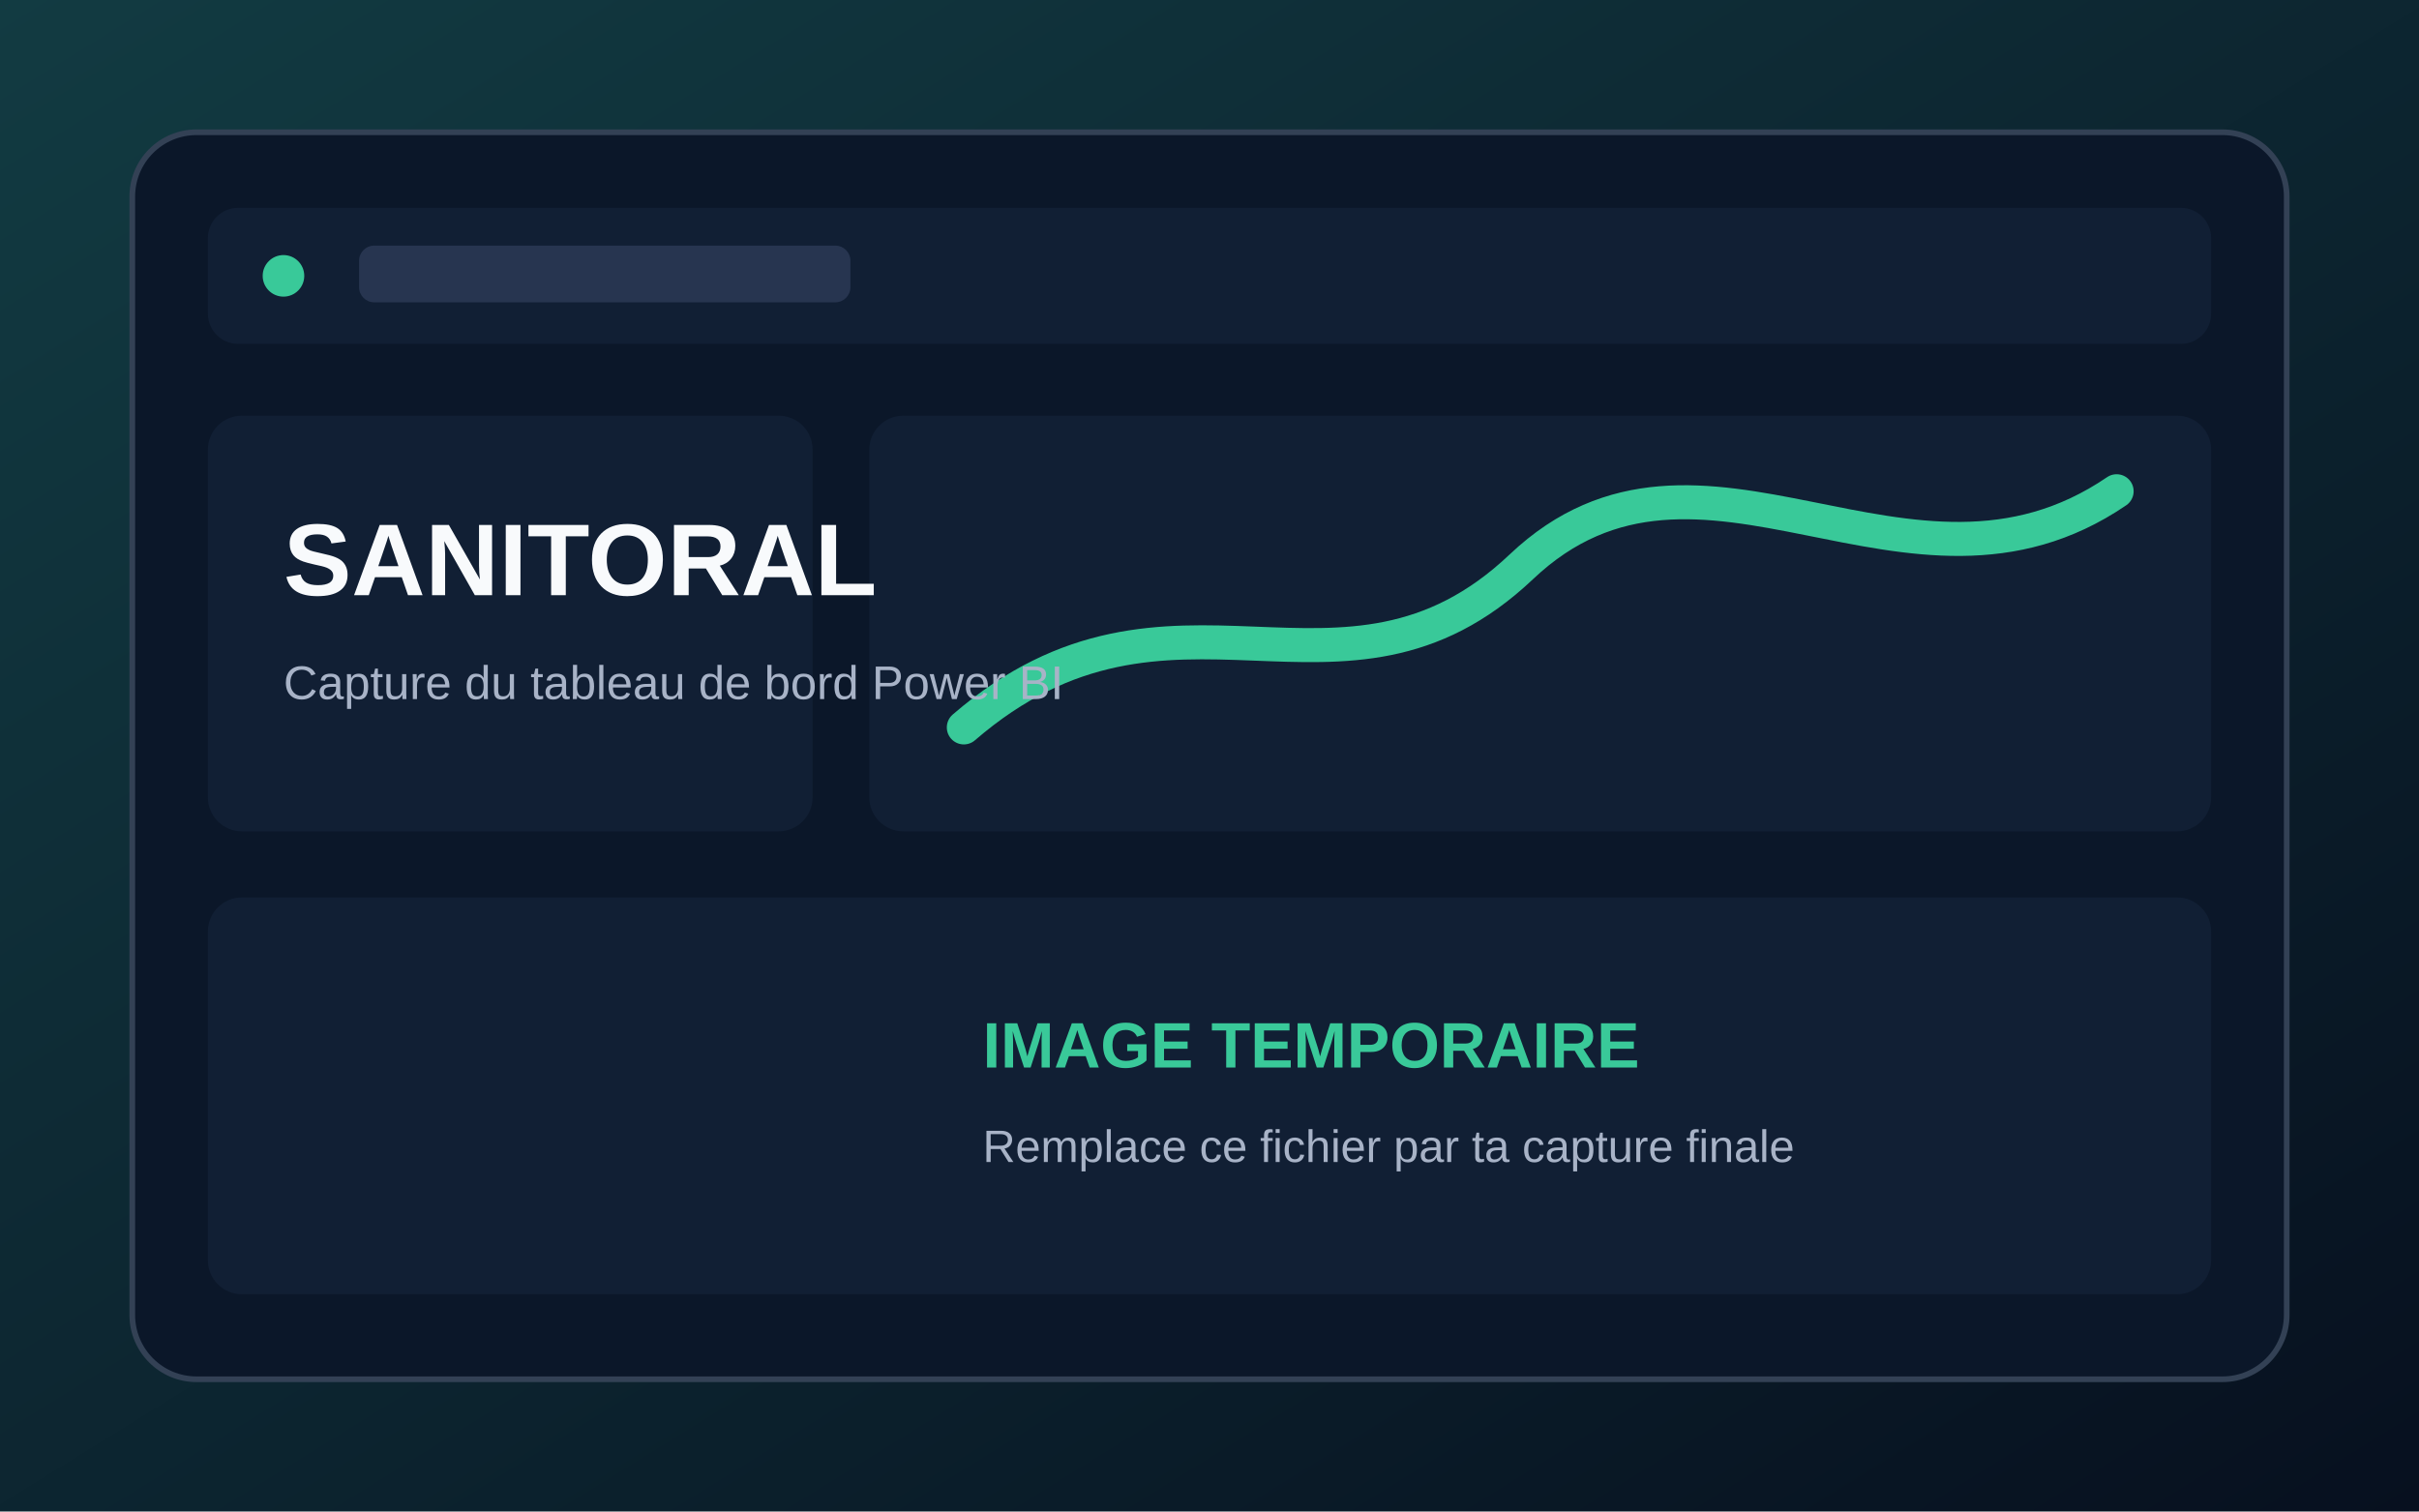
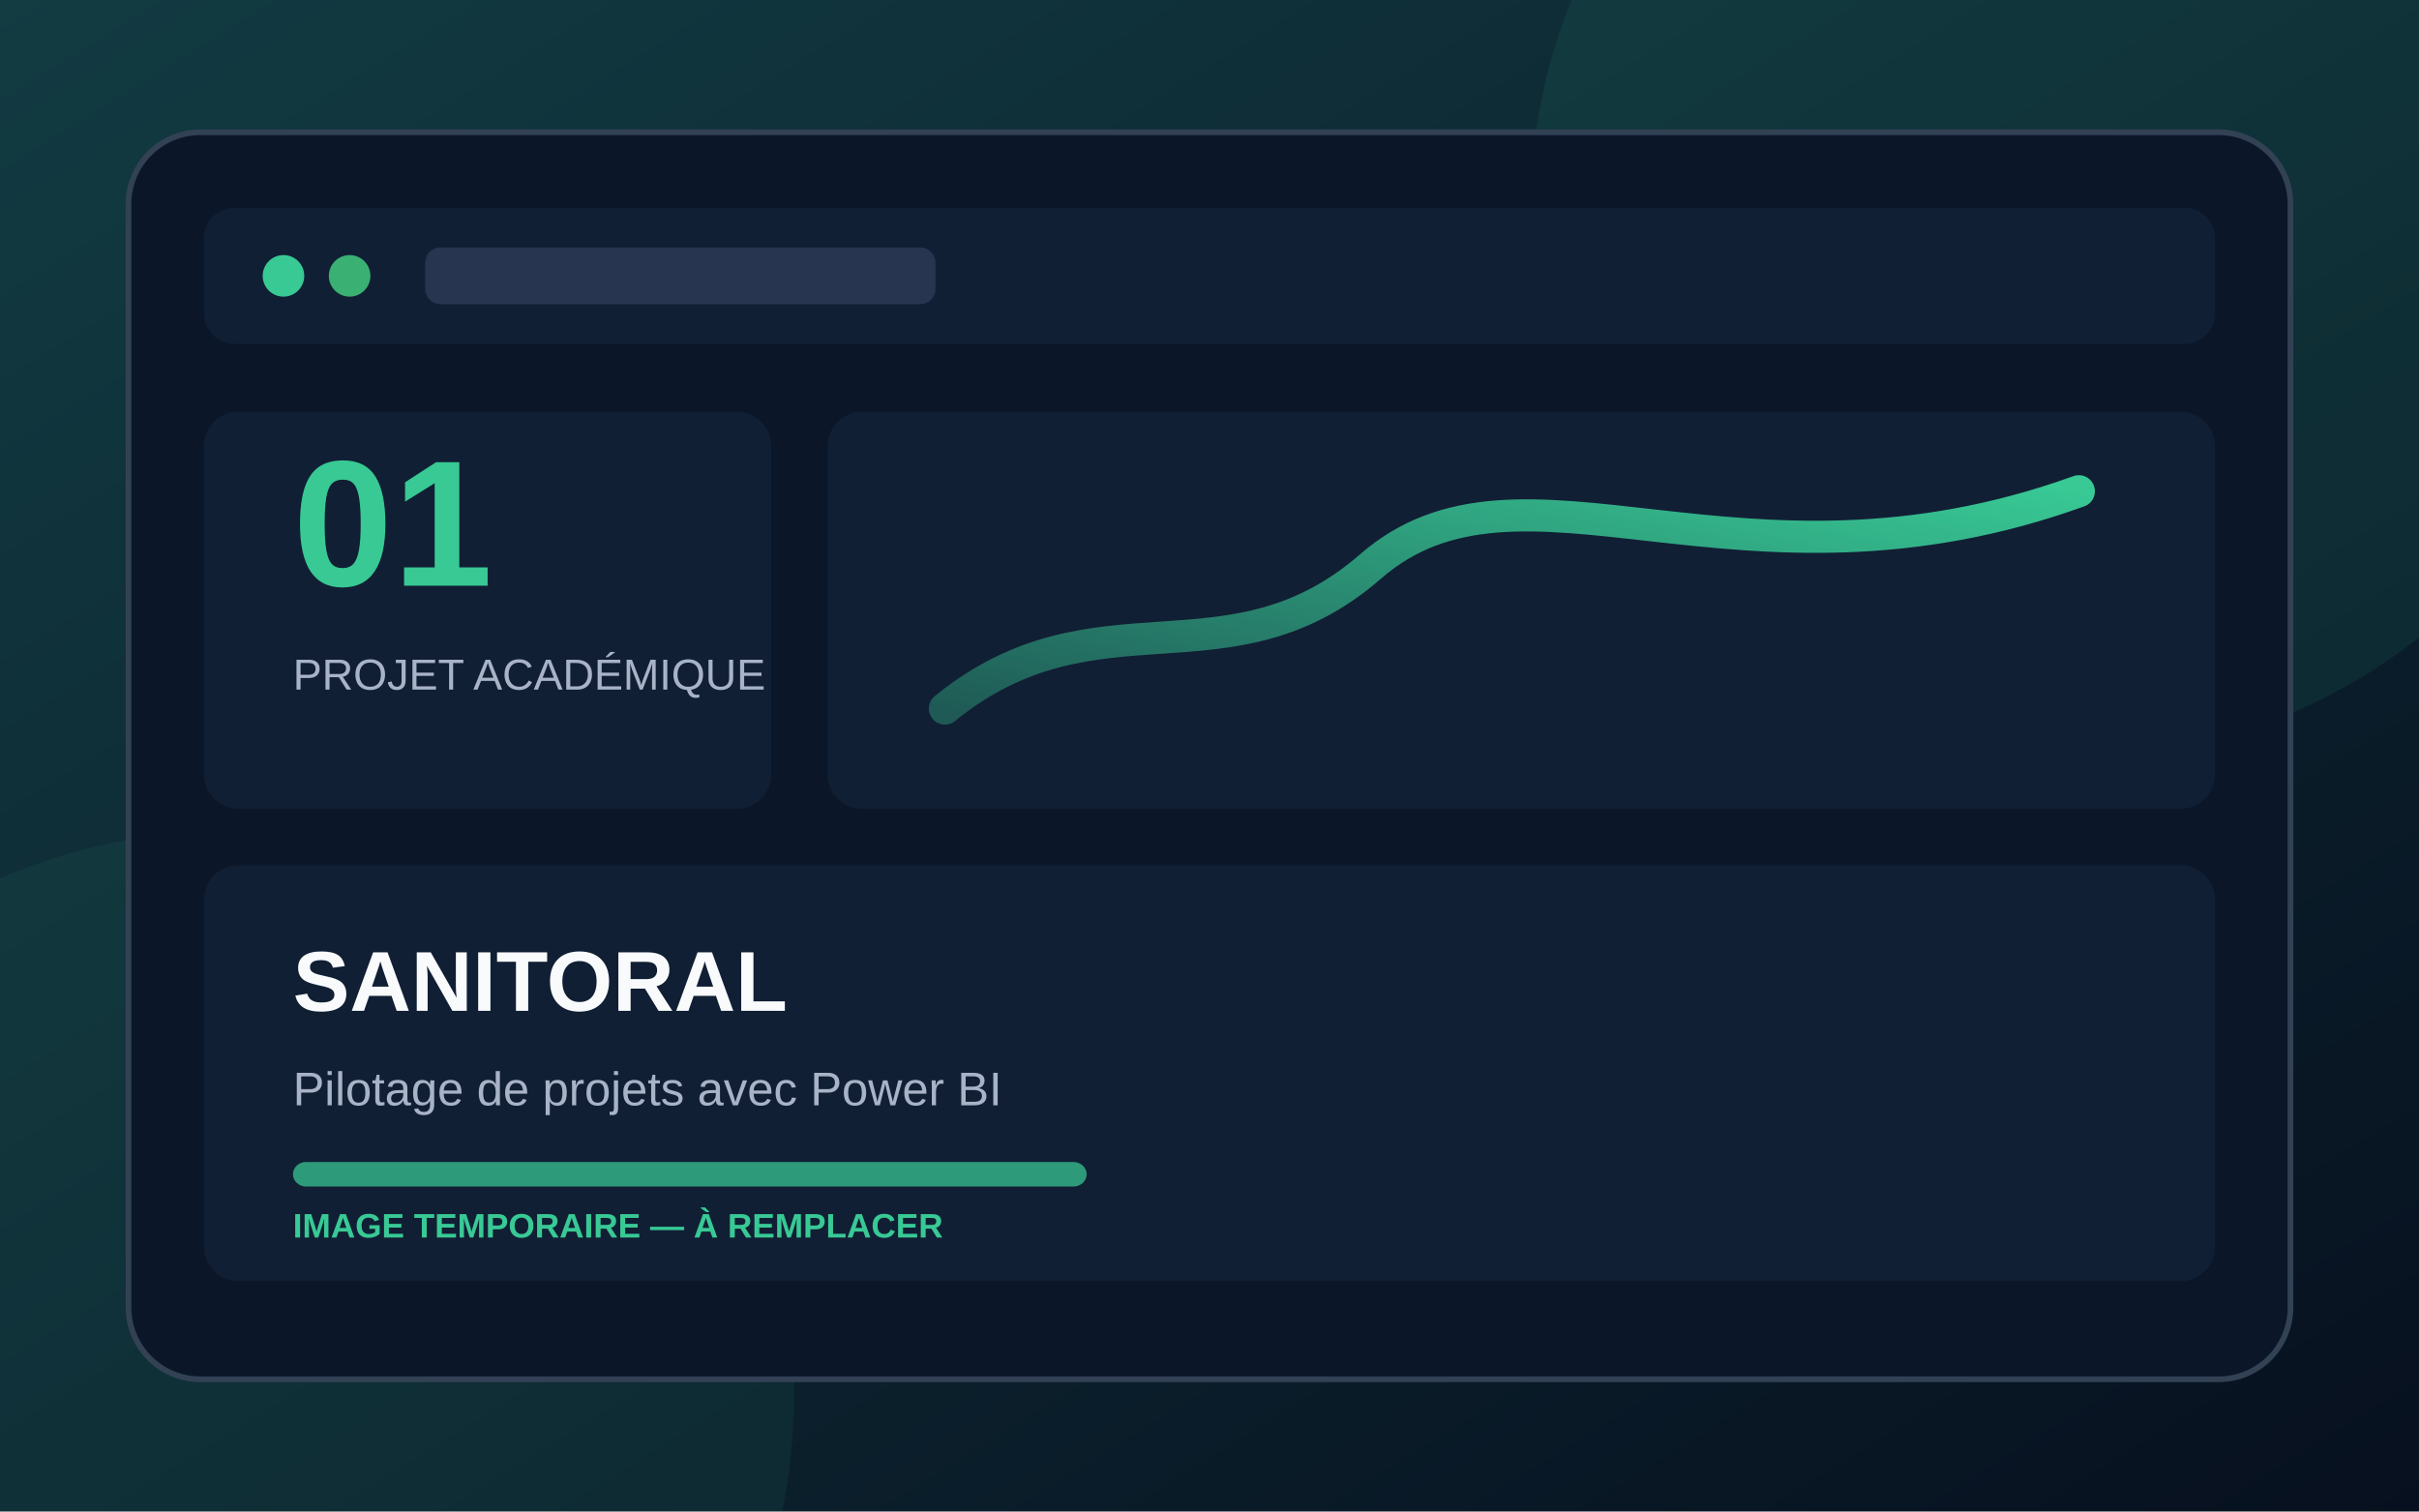
- <svg xmlns="http://www.w3.org/2000/svg" width="1280" height="800" viewBox="0 0 1280 800">
+ <svg xmlns="http://www.w3.org/2000/svg" width="1280" height="800" viewBox="0 0 1280 800" role="img" aria-labelledby="title desc">
  <defs>
-     <linearGradient id="bg" x1="0" y1="0" x2="1" y2="1">
+     <linearGradient id="background" x1="0" y1="0" x2="1" y2="1">
      <stop offset="0" stop-color="#123b42" />
      <stop offset="1" stop-color="#07101f" />
    </linearGradient>
+     <linearGradient id="accent" x1="0" y1="1" x2="1" y2="0">
+       <stop offset="0" stop-color="#38c995" stop-opacity=".35" />
+       <stop offset="1" stop-color="#38c995" />
+     </linearGradient>
  </defs>
-   <rect width="1280" height="800" fill="url(#bg)" />
-   <rect x="70" y="70" width="1140" height="660" rx="34" fill="#0b1729" stroke="#334155" stroke-width="3" />
-   <rect x="110" y="110" width="1060" height="72" rx="16" fill="#111f34" />
-   <circle cx="150" cy="146" r="11" fill="#39c999" />
-   <rect x="190" y="130" width="260" height="30" rx="8" fill="#273550" />
-   <rect x="110" y="220" width="320" height="220" rx="18" fill="#111f34" />
-   <rect x="460" y="220" width="710" height="220" rx="18" fill="#111f34" />
-   <path d="M510 385 C620 290 710 390 805 300 C900 210 1010 335 1120 260" fill="none" stroke="#39c999" stroke-width="18" stroke-linecap="round" />
-   <rect x="110" y="475" width="1060" height="210" rx="18" fill="#111f34" />
-   <text x="150" y="315" fill="#f8fafc" font-family="Arial" font-size="54" font-weight="700">SANITORAL</text>
-   <text x="150" y="370" fill="#a8b3c7" font-family="Arial" font-size="25">Capture du tableau de bord Power BI</text>
-   <text x="520" y="565" fill="#39c999" font-family="Arial" font-size="34" font-weight="700">IMAGE TEMPORAIRE</text>
-   <text x="520" y="615" fill="#a8b3c7" font-family="Arial" font-size="24">Remplace ce fichier par ta capture finale</text>
+   <rect width="1280" height="800" fill="url(#background)" />
+   <circle cx="1100" cy="110" r="290" fill="#38c995" opacity=".08" />
+   <circle cx="120" cy="740" r="300" fill="#38c995" opacity=".07" />
+   <rect x="68" y="70" width="1144" height="660" rx="38" fill="#0b1729" stroke="#334155" stroke-width="3" />
+   <rect x="108" y="110" width="1064" height="72" rx="16" fill="#111f34" />
+   <circle cx="150" cy="146" r="11" fill="#38c995" />
+   <circle cx="185" cy="146" r="11" fill="#45d483" opacity=".8" />
+   <rect x="225" y="131" width="270" height="30" rx="8" fill="#273550" />
+   <rect x="108" y="218" width="300" height="210" rx="18" fill="#111f34" />
+   <rect x="438" y="218" width="734" height="210" rx="18" fill="#111f34" />
+   <text x="155" y="310" fill="#38c995" font-family="Arial, sans-serif" font-size="95" font-weight="700">01</text>
+   <text x="155" y="365" fill="#a8b3c7" font-family="Arial, sans-serif" font-size="23">PROJET ACADÉMIQUE</text>
+   <path d="M500 375 C580 310 650 365 725 300 C805 230 920 325 1100 260" fill="none" stroke="url(#accent)" stroke-width="17" stroke-linecap="round" />
+   <rect x="108" y="458" width="1064" height="220" rx="18" fill="#111f34" />
+   <text x="155" y="535" fill="#f8fafc" font-family="Arial, sans-serif" font-size="45" font-weight="700">SANITORAL</text>
+   <text x="155" y="585" fill="#a8b3c7" font-family="Arial, sans-serif" font-size="25">Pilotage de projets avec Power BI</text>
+   <rect x="155" y="615" width="420" height="13" rx="7" fill="#38c995" opacity=".72" />
+   <text x="155" y="655" fill="#38c995" font-family="Arial, sans-serif" font-size="18" font-weight="700">IMAGE TEMPORAIRE — À REMPLACER</text>
</svg>
